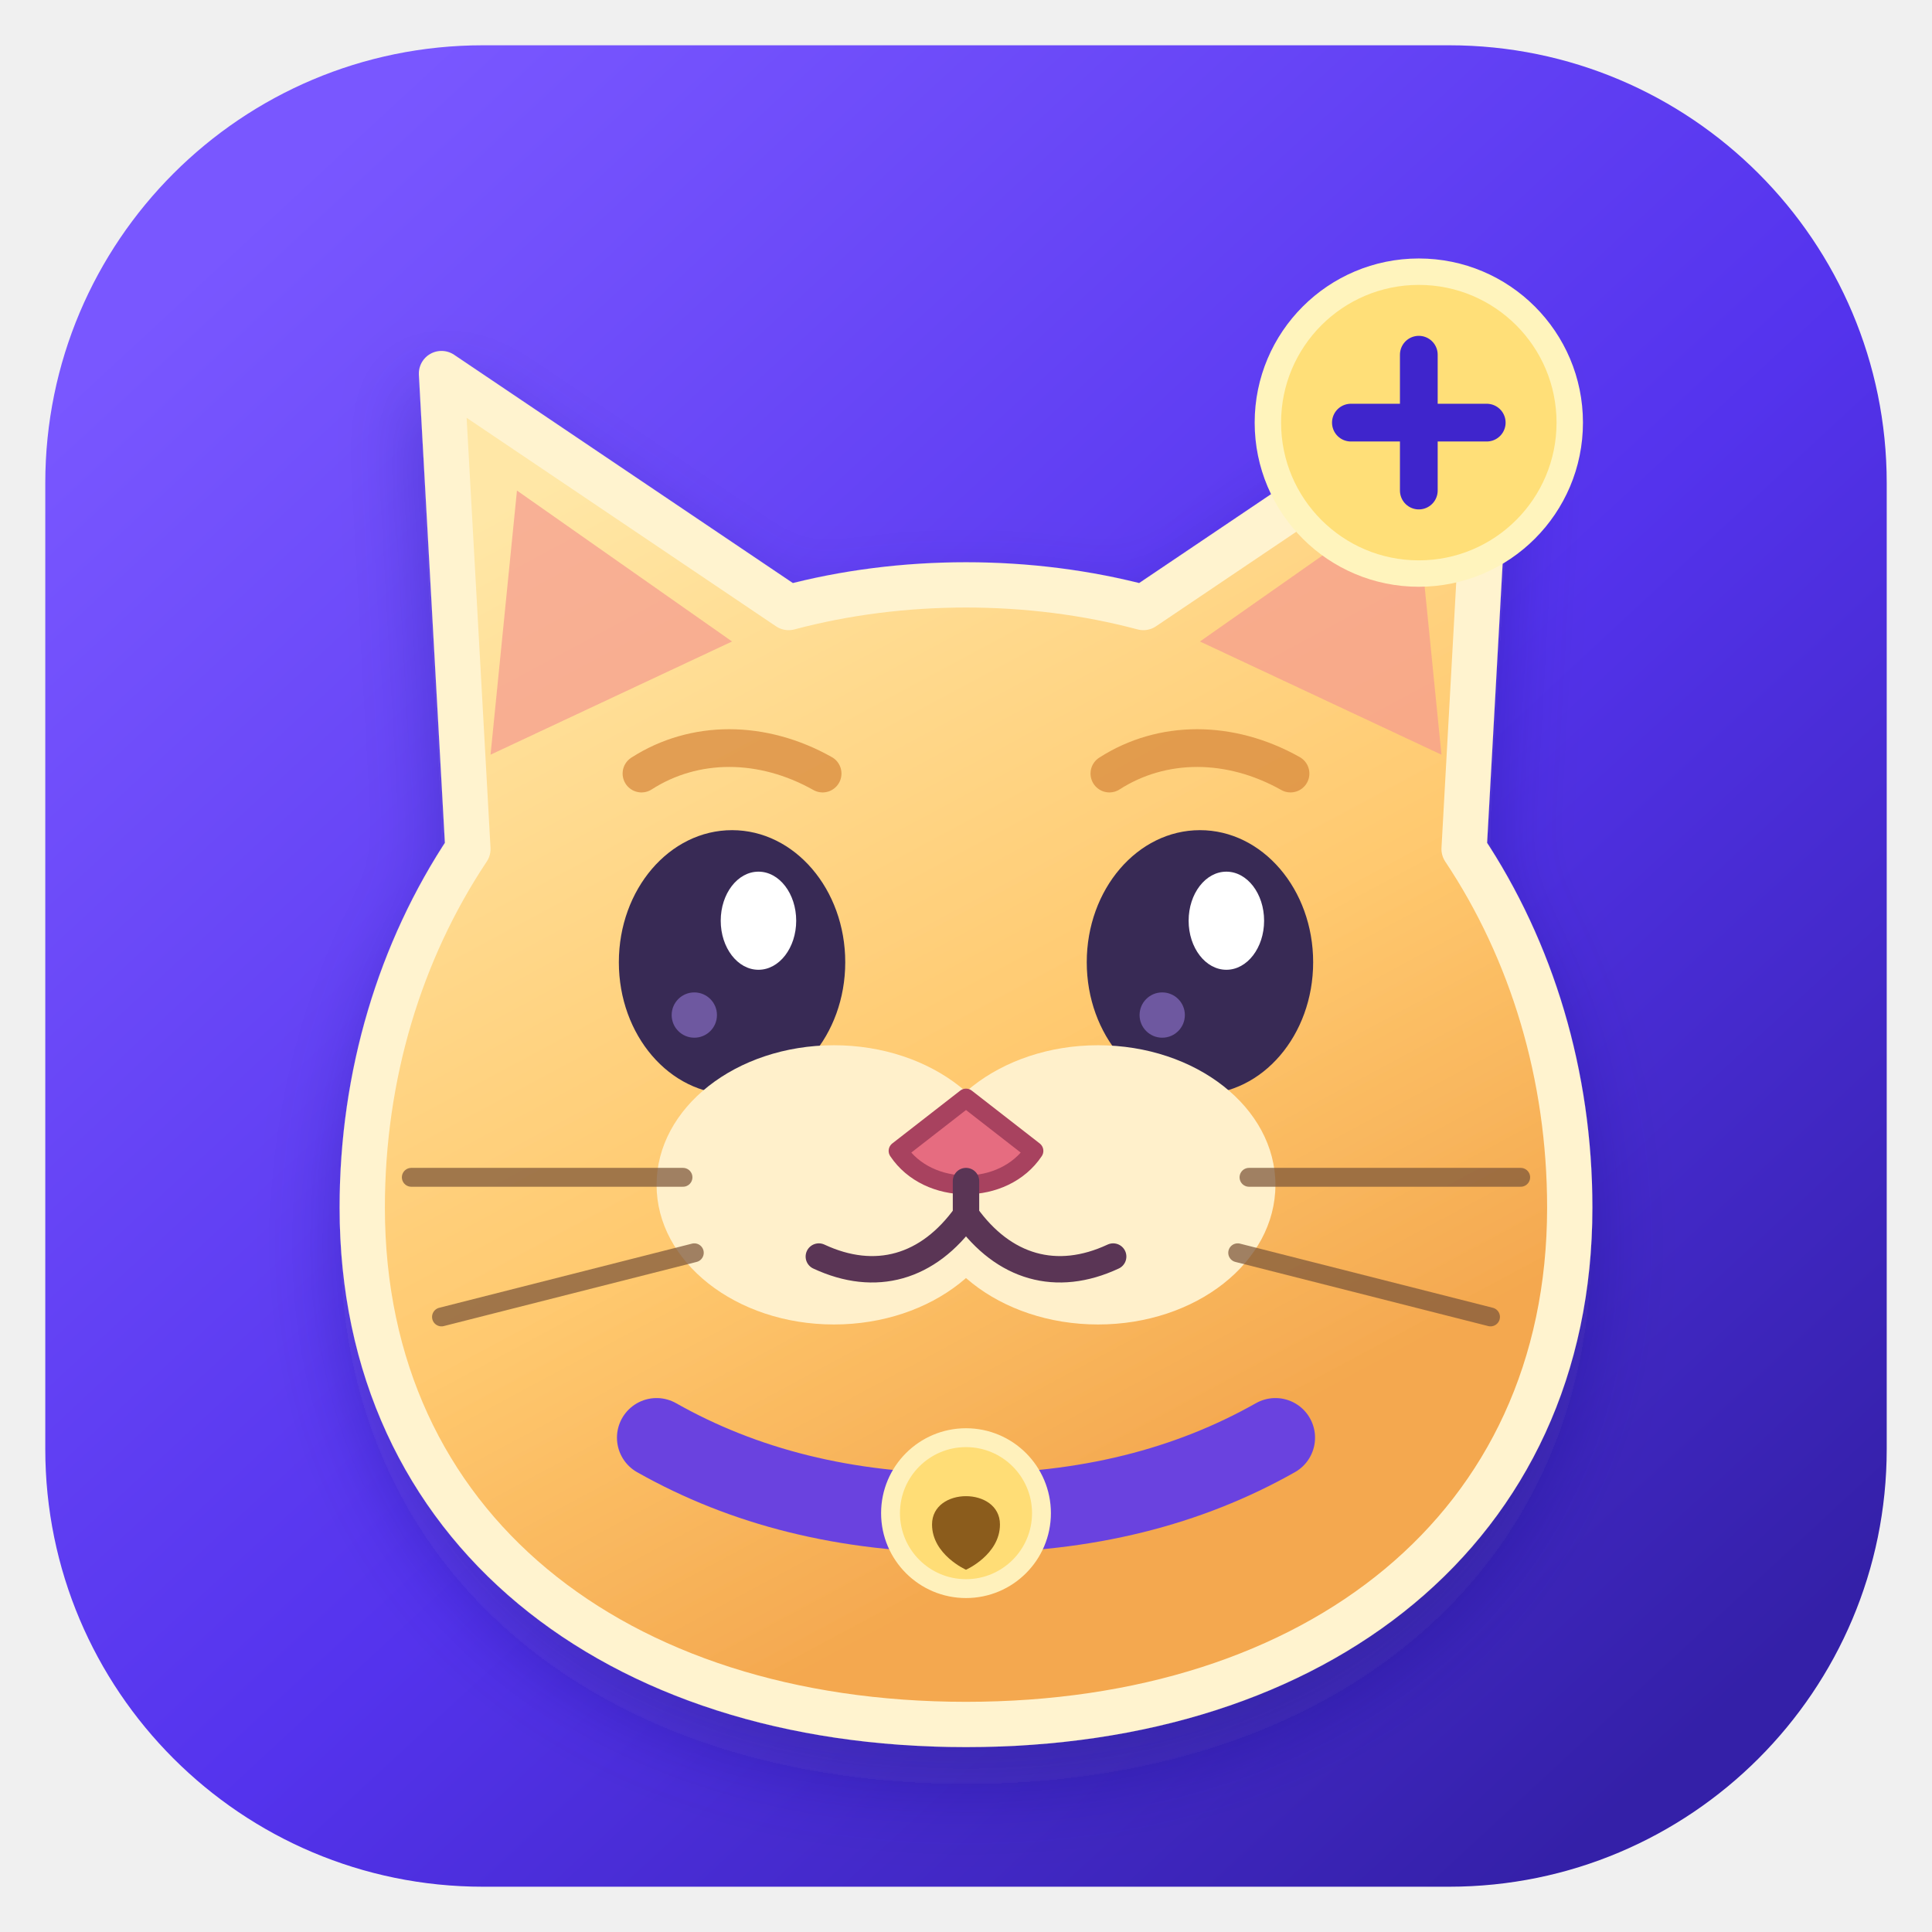
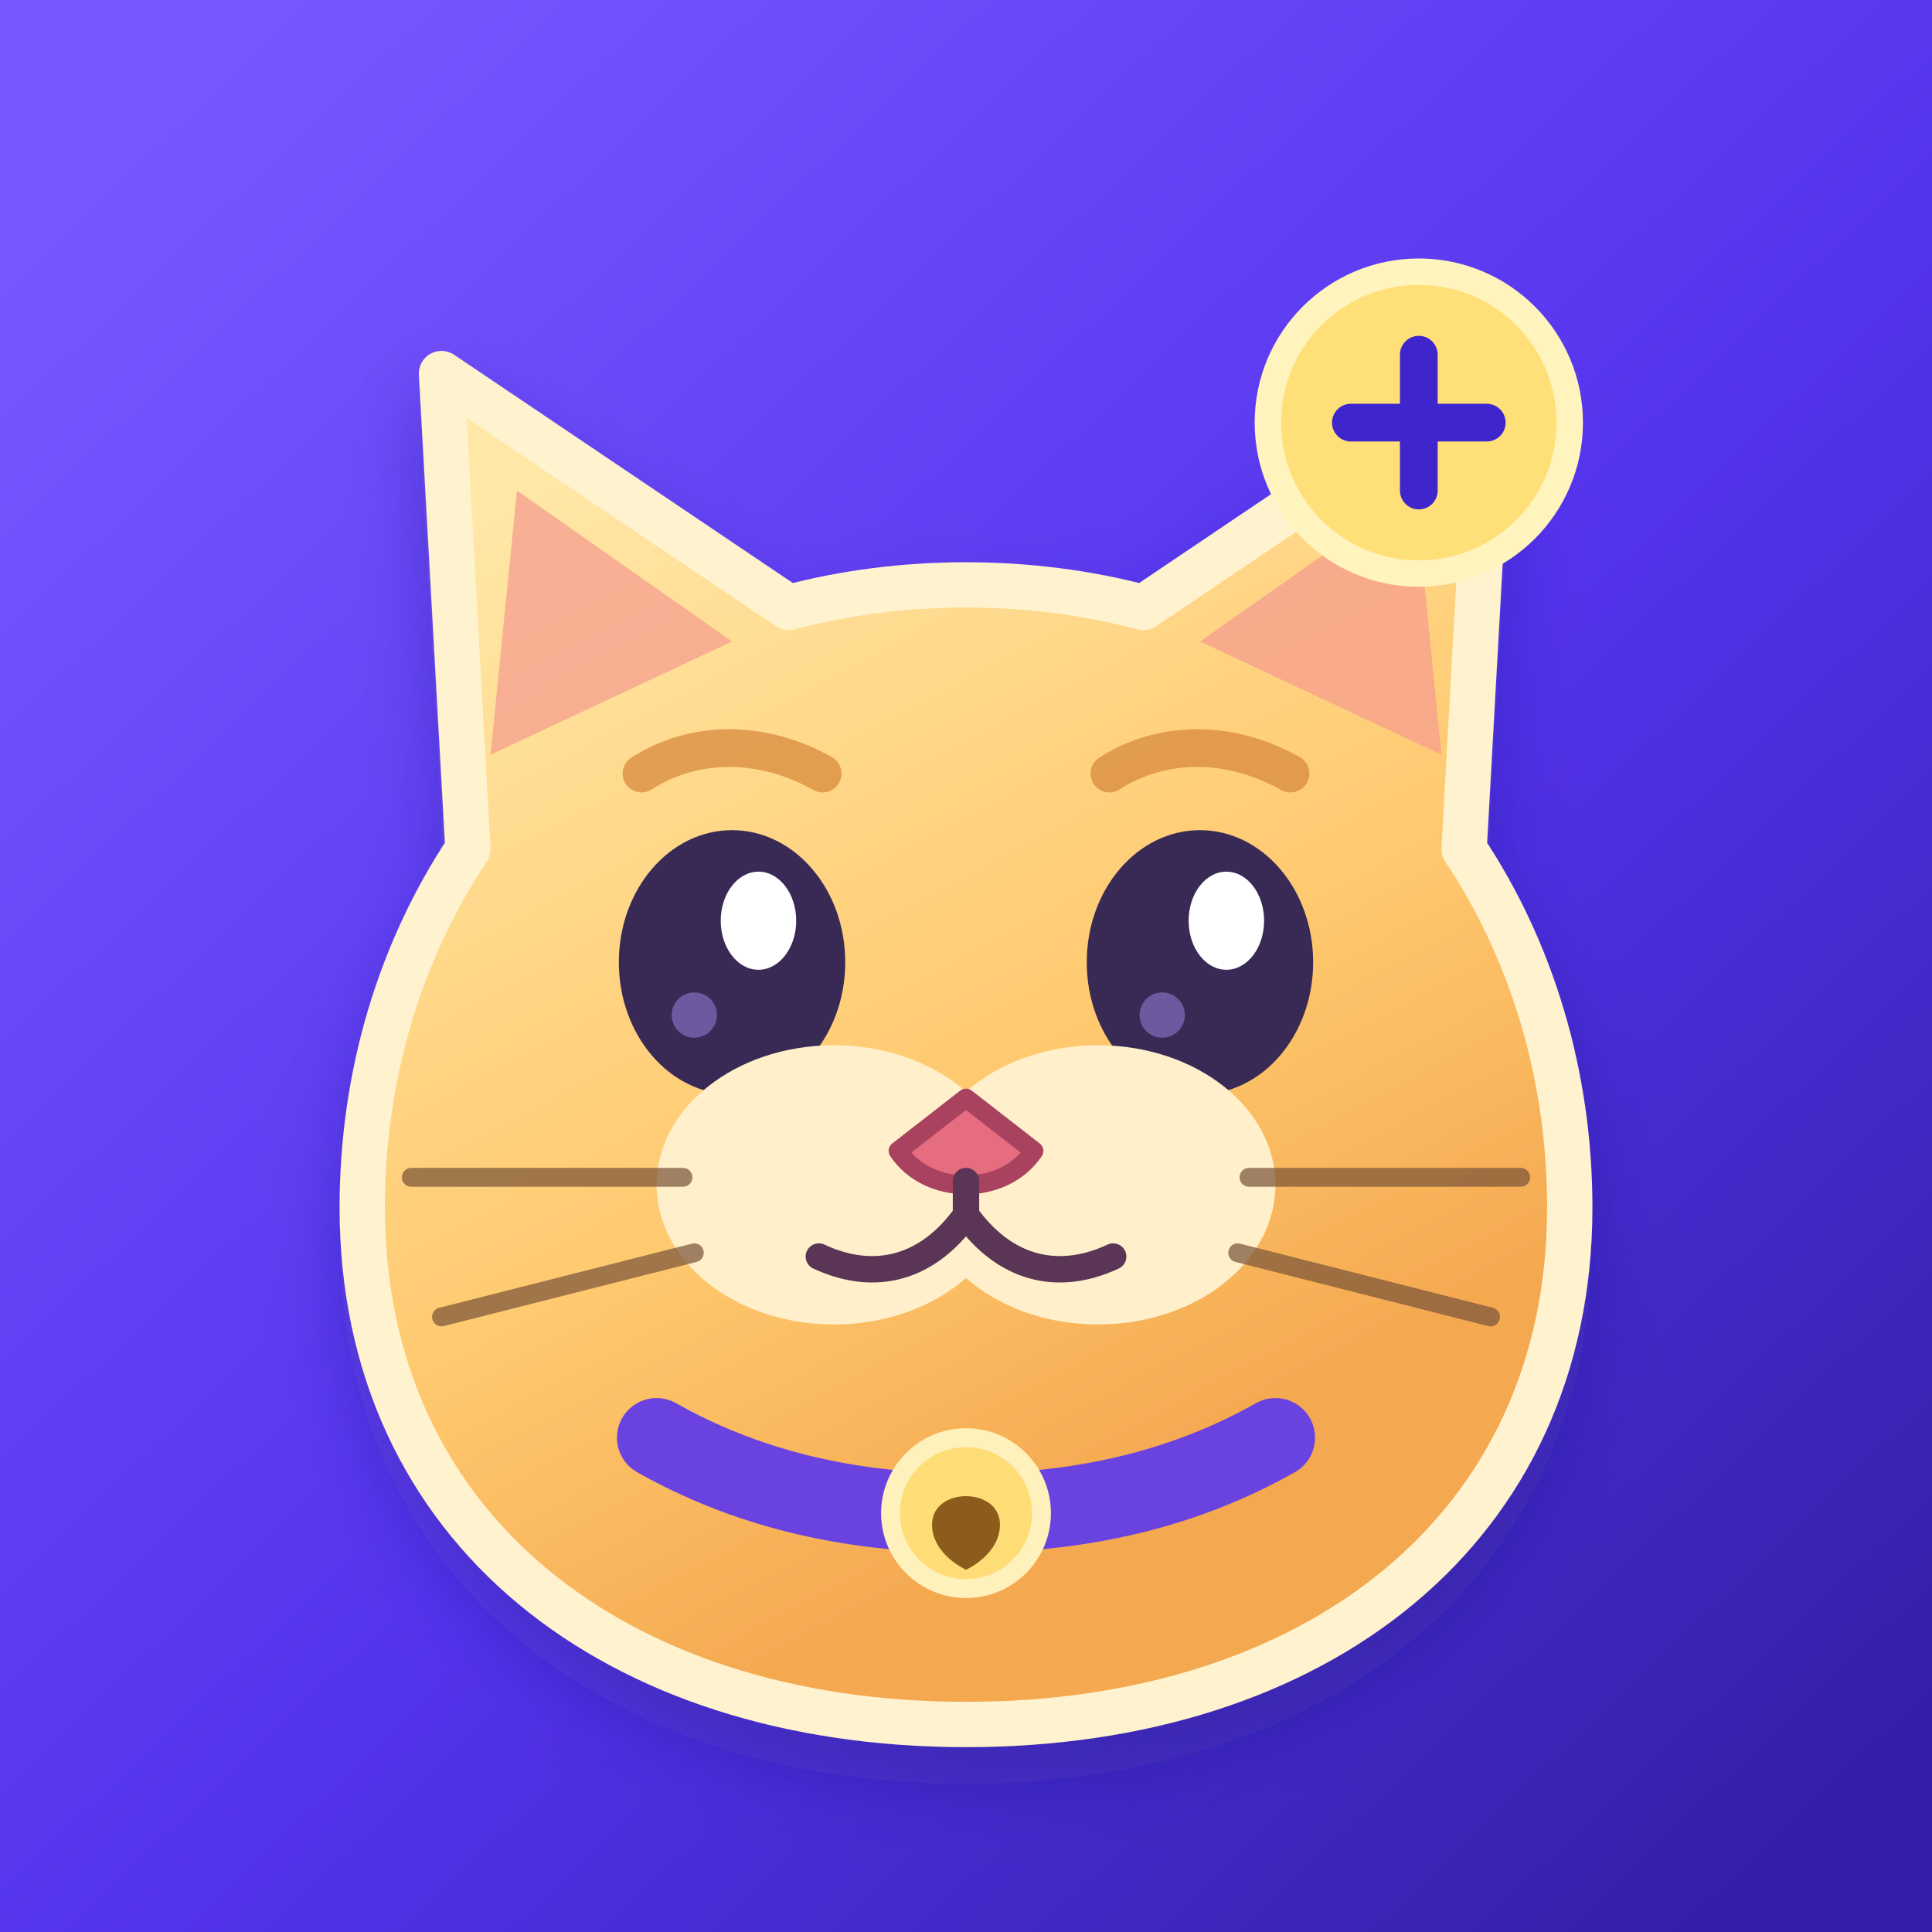
<svg xmlns="http://www.w3.org/2000/svg" viewBox="0 0 512 512" role="img" aria-labelledby="title description">
  <defs>
-     <linearGradient id="background" x1="70" y1="54" x2="448" y2="462" gradientUnits="userSpaceOnUse">
+     <linearGradient id="background" x1="40" y1="32" x2="472" y2="486" gradientUnits="userSpaceOnUse">
      <stop stop-color="#7957ff" />
      <stop offset="0.55" stop-color="#5433ed" />
      <stop offset="1" stop-color="#3420a8" />
    </linearGradient>
    <linearGradient id="fur" x1="180" y1="134" x2="327" y2="408" gradientUnits="userSpaceOnUse">
      <stop stop-color="#ffe7a6" />
      <stop offset="0.62" stop-color="#ffc96f" />
      <stop offset="1" stop-color="#f4a84f" />
    </linearGradient>
    <filter id="shadow" x="-30%" y="-30%" width="160%" height="170%">
      <feDropShadow dx="0" dy="10" stdDeviation="10" flood-color="#21126f" flood-opacity="0.28" />
    </filter>
  </defs>
-   <rect x="12" y="12" width="488" height="488" rx="116" fill="url(#background)" />
+   <rect width="512" height="512" fill="url(#background)" />
  <g transform="translate(-24 -12)" filter="url(#shadow)">
    <path d="M148 237 141 111l92 62c15-4 31-6 47-6s32 2 47 6l92-62-7 126c18 27 28 60 28 95 0 85-67 137-160 137s-160-52-160-137c0-35 10-68 28-95Z" fill="url(#fur)" stroke="#fff3cf" stroke-linejoin="round" stroke-width="12" />
    <path d="m161 142 57 40-64 30Z" fill="#f59b8f" opacity="0.72" />
    <path d="m399 142-57 40 64 30Z" fill="#f59b8f" opacity="0.72" />
    <path d="M194 217c14-9 32-9 48 0M318 217c14-9 32-9 48 0" fill="none" stroke="#d88a3d" stroke-linecap="round" stroke-width="10" opacity="0.75" />
    <ellipse cx="218" cy="267" rx="30" ry="35" fill="#392b55" />
    <ellipse cx="342" cy="267" rx="30" ry="35" fill="#392b55" />
    <ellipse cx="225" cy="256" rx="10" ry="13" fill="#fff" />
    <ellipse cx="349" cy="256" rx="10" ry="13" fill="#fff" />
    <circle cx="208" cy="281" r="6" fill="#6e58a0" />
    <circle cx="332" cy="281" r="6" fill="#6e58a0" />
    <ellipse cx="245" cy="326" rx="47" ry="37" fill="#fff0cb" />
    <ellipse cx="315" cy="326" rx="47" ry="37" fill="#fff0cb" />
    <path d="m280 303-18 14c8 12 28 12 36 0Z" fill="#e66c80" stroke="#a8425e" stroke-linejoin="round" stroke-width="5" />
    <path d="M280 325v9m0 0c-10 14-24 18-39 11m39-11c10 14 24 18 39 11" fill="none" stroke="#5a3554" stroke-linecap="round" stroke-width="7" />
    <path d="M205 324h-72m75 20-67 17m214-37h72m-75 20 67 17" fill="none" stroke="#7c5539" stroke-linecap="round" stroke-width="5" opacity="0.72" />
    <path d="M198 393c23 13 50 20 82 20s59-7 82-20" fill="none" stroke="#6a43df" stroke-linecap="round" stroke-width="21" />
    <circle cx="280" cy="413" r="20" fill="#ffdd76" stroke="#fff1bc" stroke-width="5" />
    <path d="M271 416c0-10 18-10 18 0 0 8-9 12-9 12s-9-4-9-12Z" fill="#8b5c1b" />
  </g>
  <g transform="translate(376 112)">
    <circle r="40" fill="#ffdf78" stroke="#fff4bd" stroke-width="7" />
    <path d="M0-18v36M-18 0h36" fill="none" stroke="#3f25cc" stroke-linecap="round" stroke-width="10" />
  </g>
</svg>
